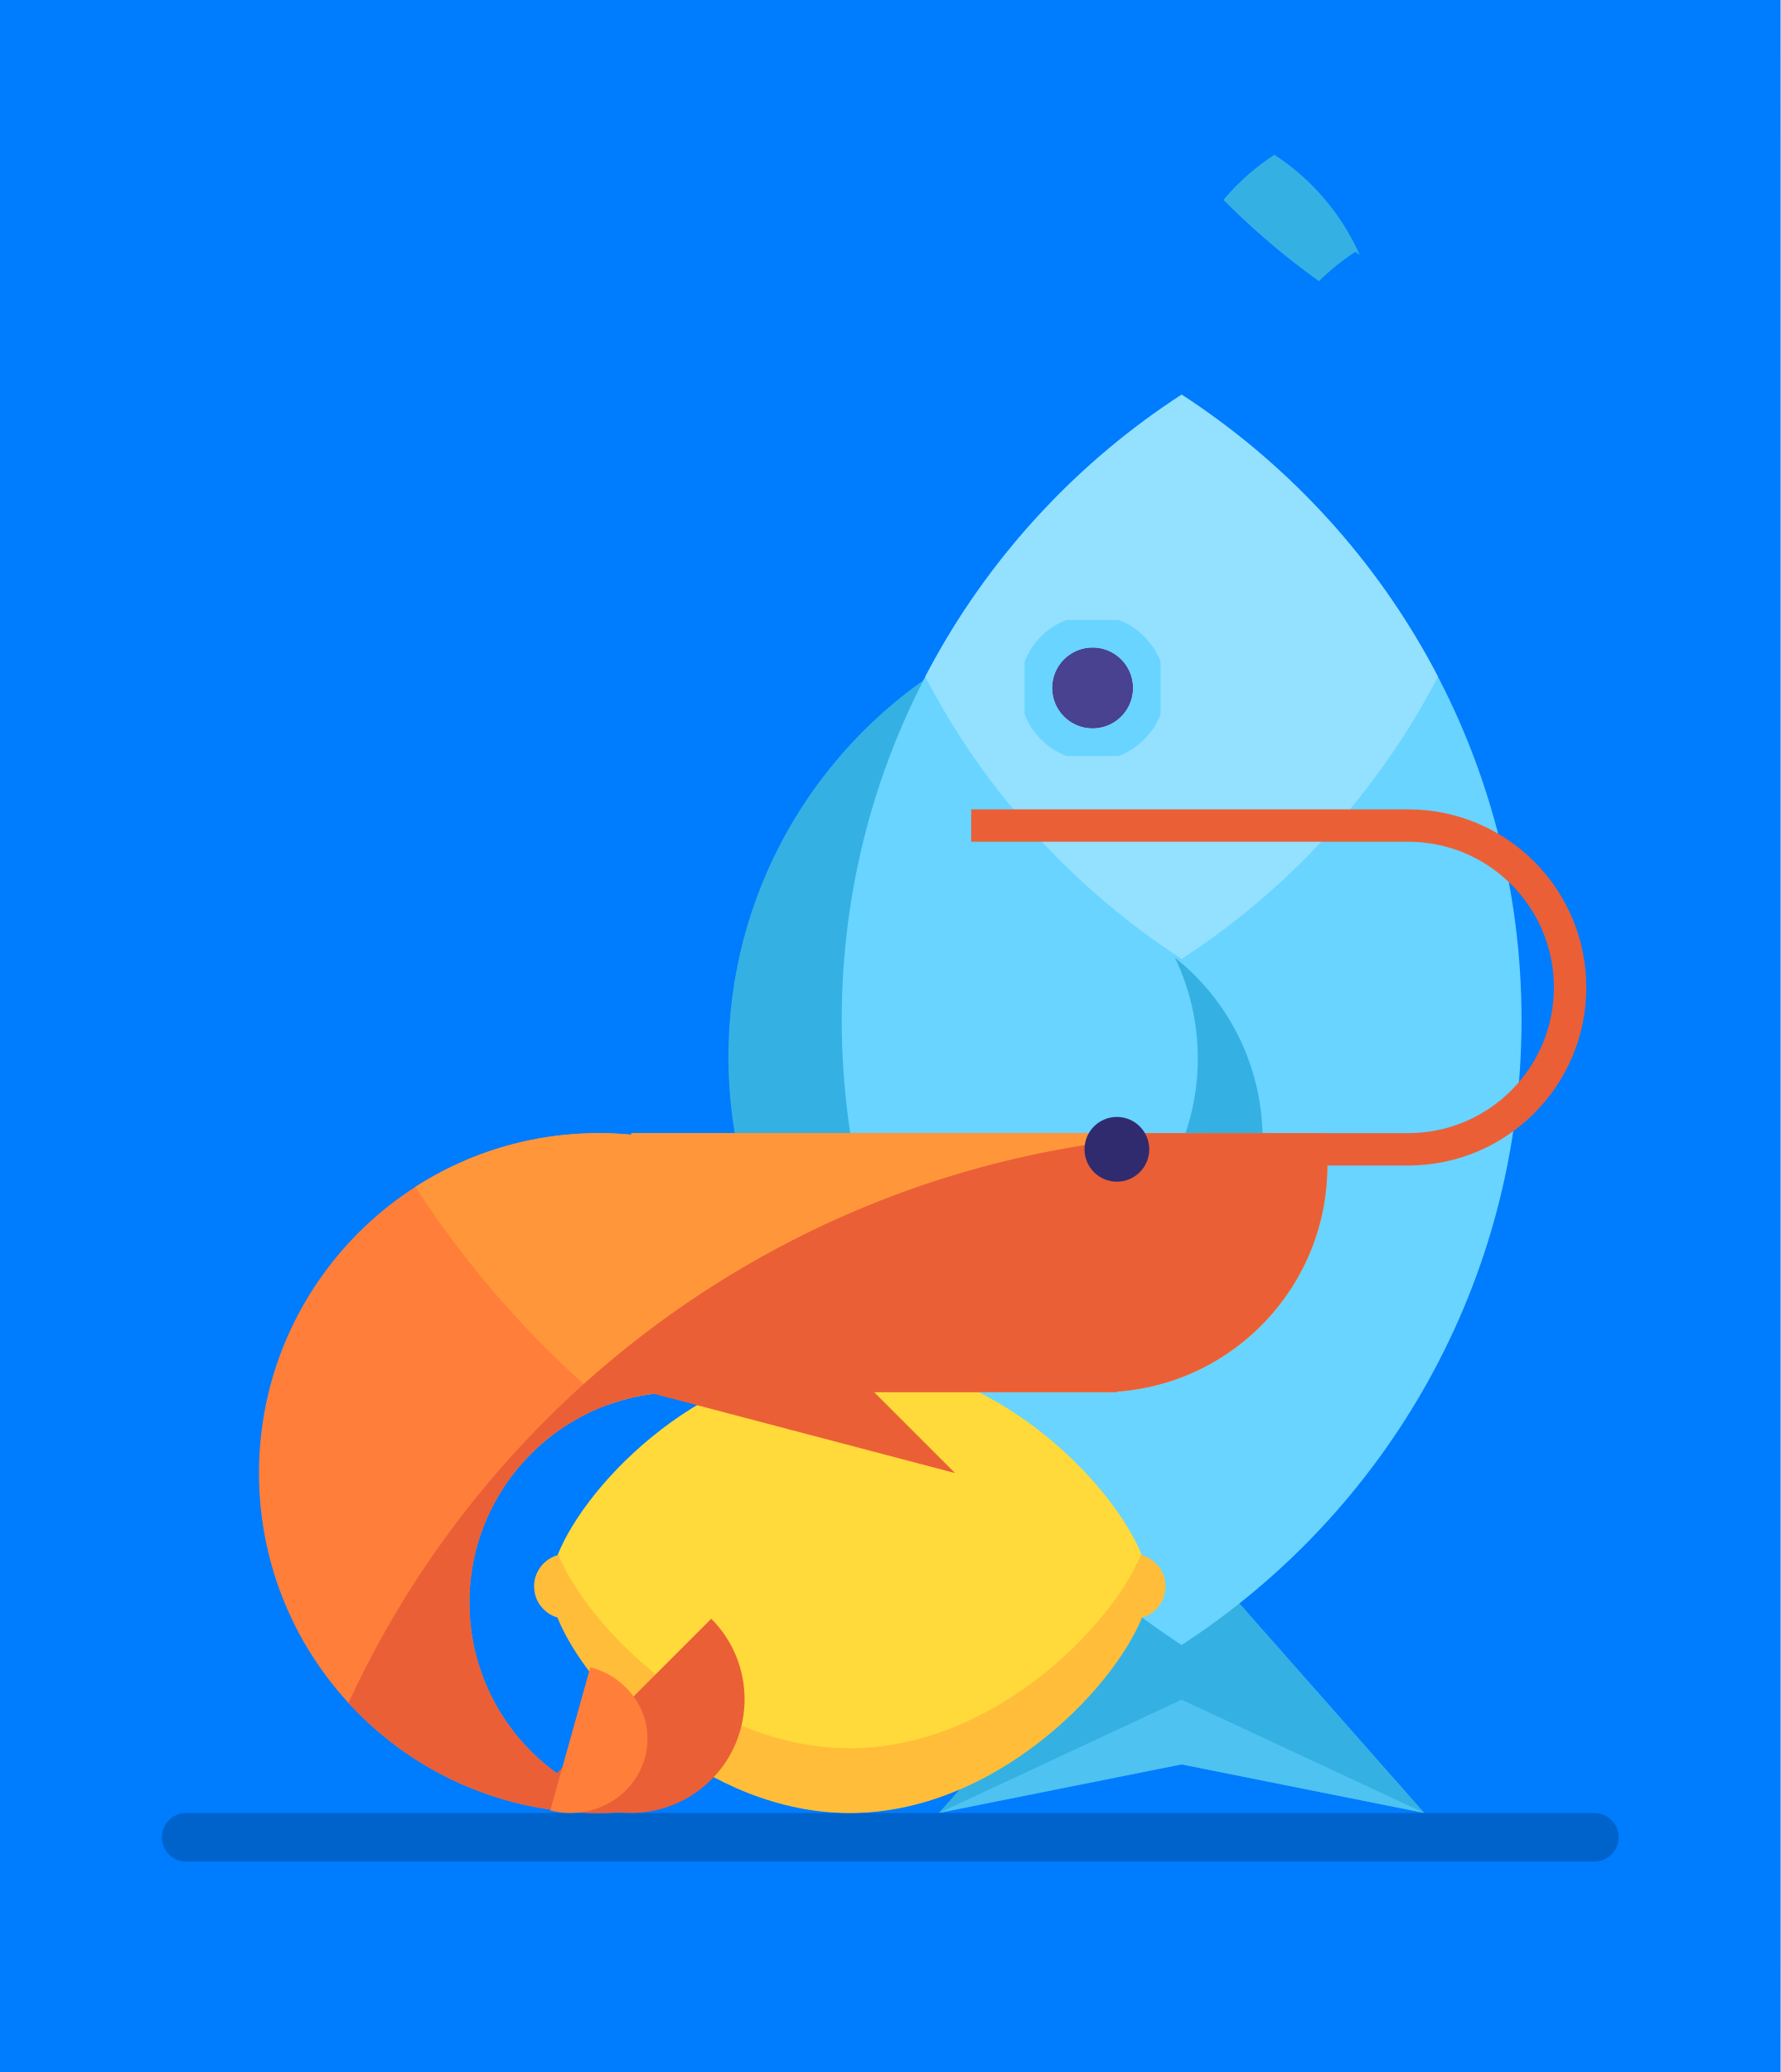
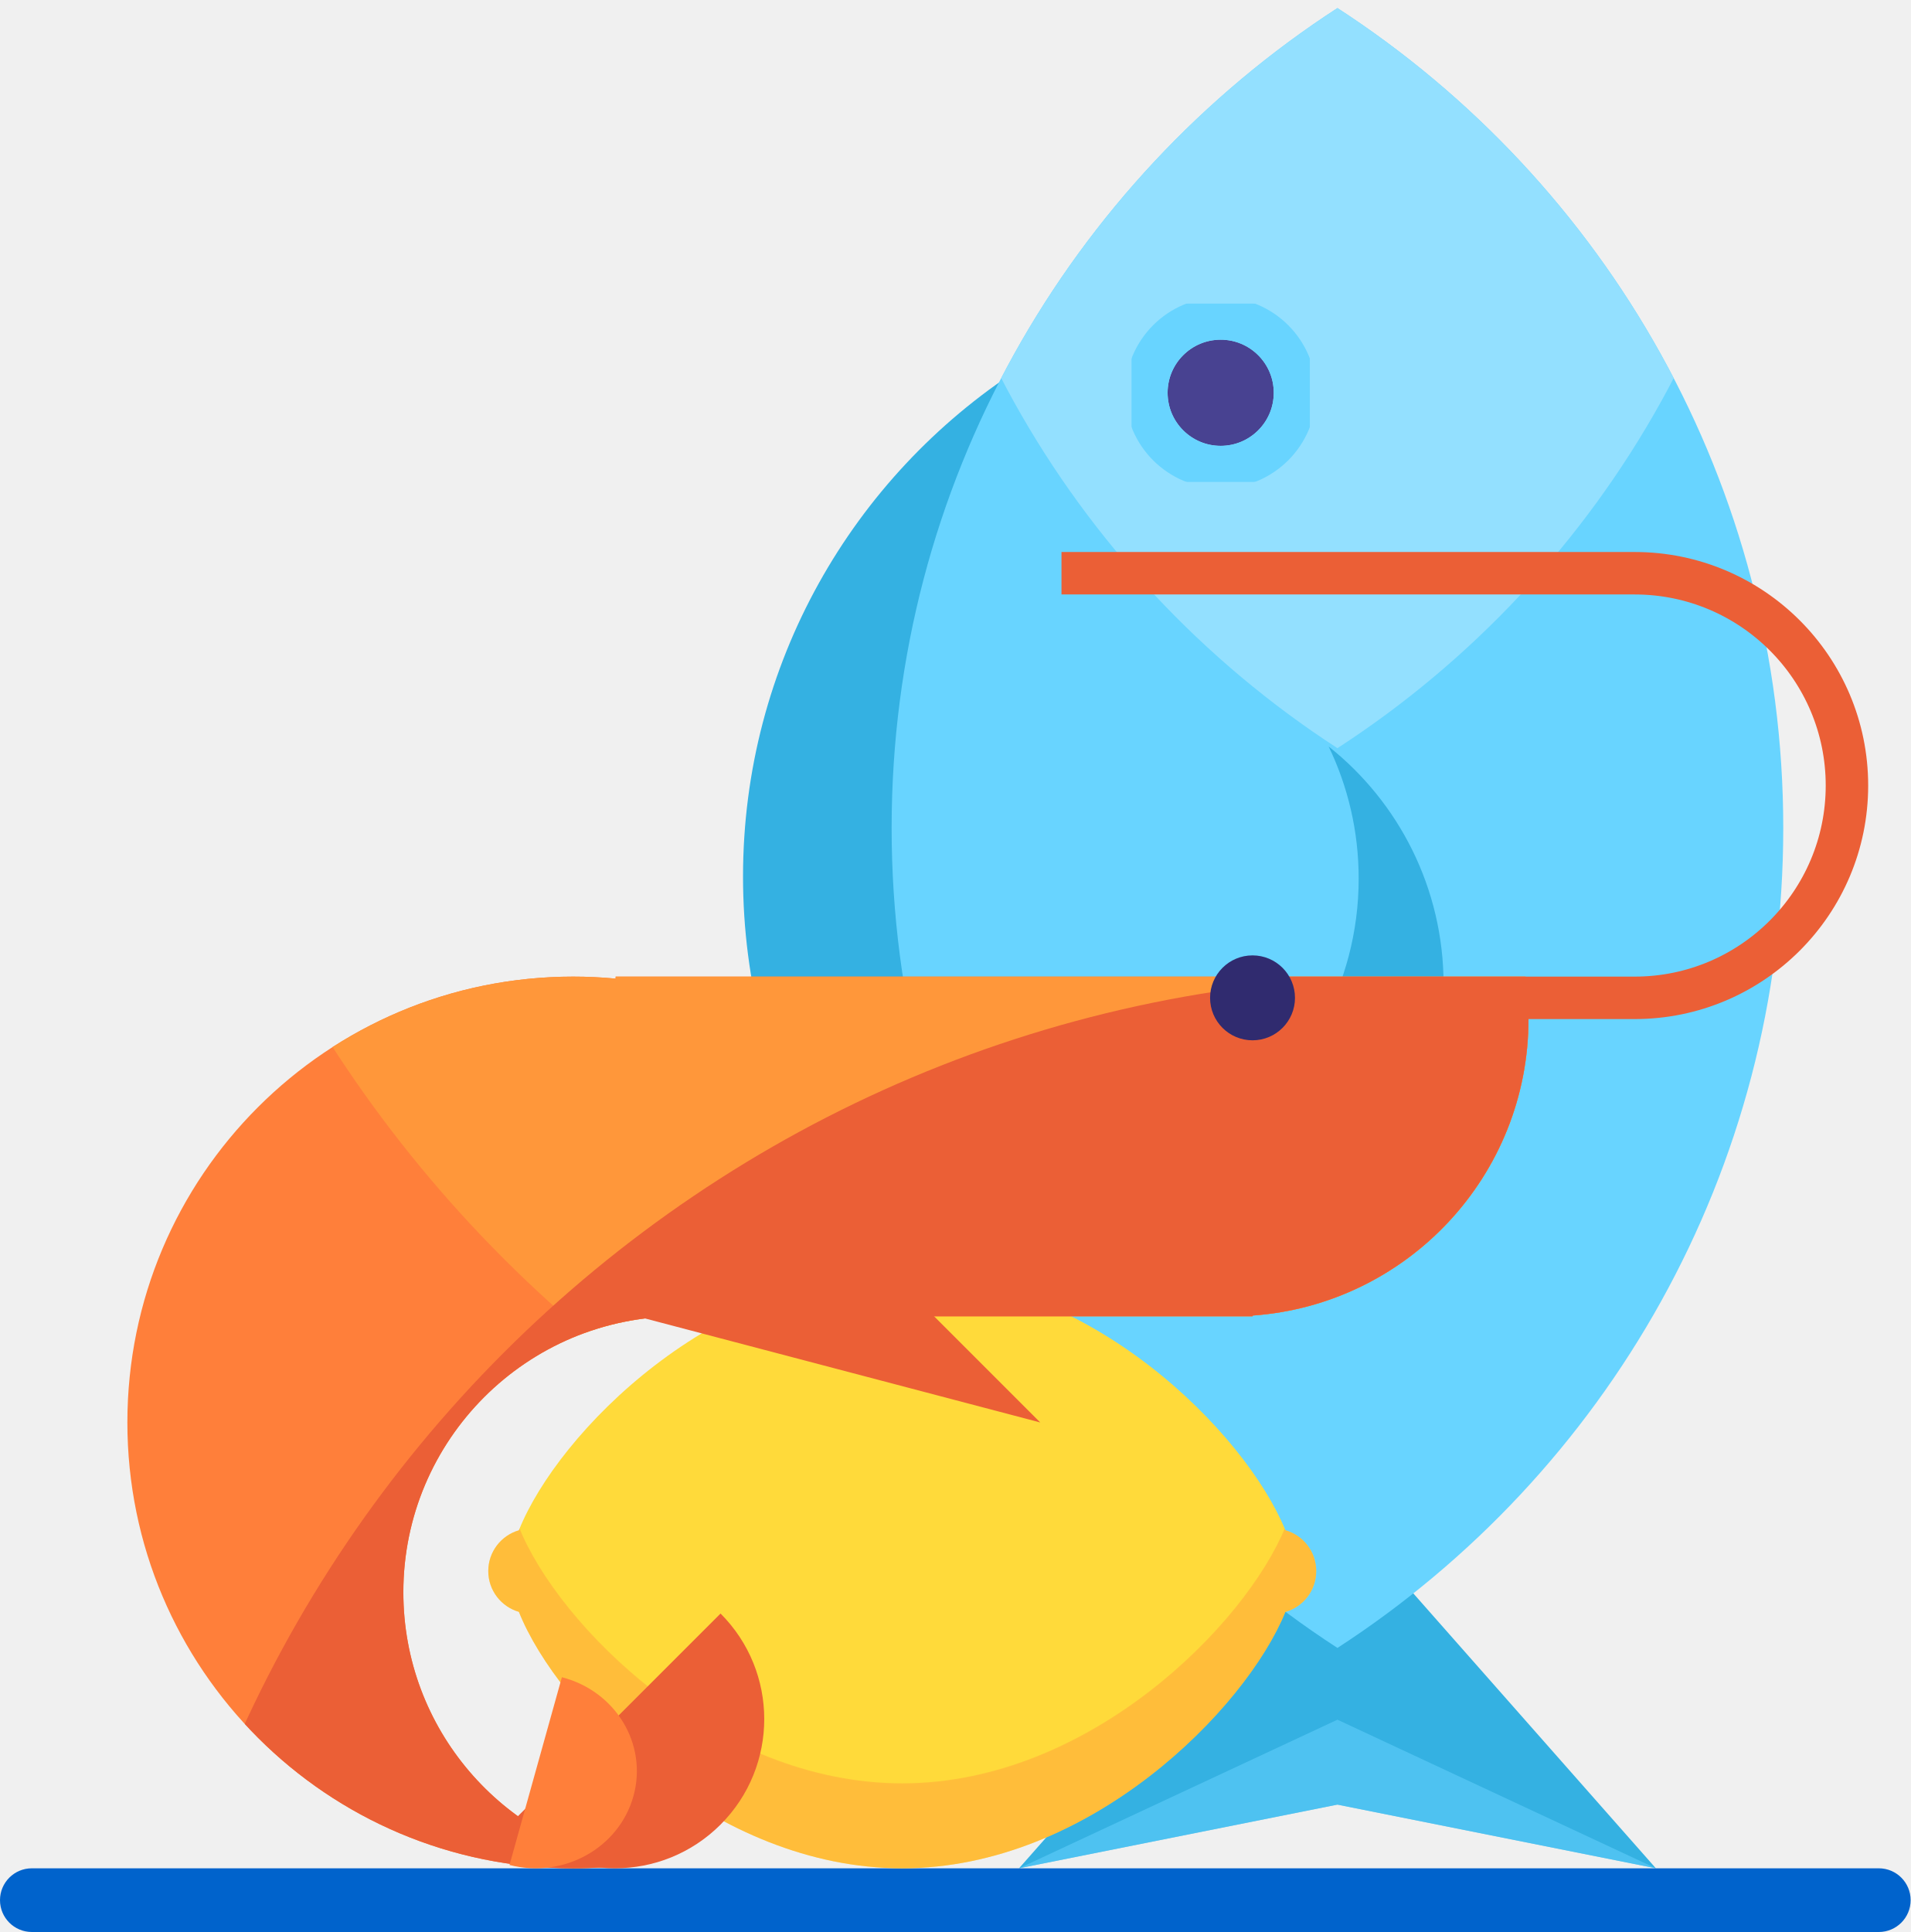
- <svg xmlns="http://www.w3.org/2000/svg" xmlns:xlink="http://www.w3.org/1999/xlink" width="110px" height="128px" viewBox="0 0 110 128" version="1.1">
+ <svg xmlns="http://www.w3.org/2000/svg" xmlns:xlink="http://www.w3.org/1999/xlink" width="90px" height="91px" viewBox="0 0 90 91" version="1.1">
  <defs>
-     <rect id="path-1" x="0" y="0" width="110" height="128" />
-     <filter x="-11.8%" y="-8.6%" width="123.6%" height="120.3%" filterUnits="objectBoundingBox" id="filter-3">
-       <feOffset dx="0" dy="2" in="SourceAlpha" result="shadowOffsetOuter1" />
-       <feGaussianBlur stdDeviation="4" in="shadowOffsetOuter1" result="shadowBlurOuter1" />
-       <feColorMatrix values="0 0 0 0 0   0 0 0 0 0   0 0 0 0 0  0 0 0 0.15 0" type="matrix" in="shadowBlurOuter1" />
-     </filter>
-     <path d="M21,77.62 C8.361,69.421 0,55.187 0,39 C0,22.813 8.361,8.579 21,0.38 C33.639,8.579 42,22.813 42,39 C42,55.187 33.639,69.421 21,77.62 Z" id="path-4" />
-     <circle id="path-6" cx="15.5" cy="18.5" r="2.5" />
-     <path d="M34.442,96.079 C36.283,91.467 43.669,84 52.5,84 C61.312,84 68.686,91.498 70.547,96.076 C71.386,96.313 72,97.085 72,98 C72,98.915 71.386,99.687 70.547,99.924 C68.686,104.502 61.312,112 52.5,112 C43.669,112 36.283,104.533 34.442,99.921 C33.609,99.679 33,98.911 33,98 C33,97.089 33.609,96.321 34.442,96.079 Z" id="path-7" />
-     <filter x="-5.1%" y="-7.1%" width="110.3%" height="114.3%" filterUnits="objectBoundingBox" id="filter-8">
+     <path d="M21,77.62 C8.361,69.421 0,55.187 0,39 C0,22.813 8.361,8.579 21,0.38 C33.639,8.579 42,22.813 42,39 C42,55.187 33.639,69.421 21,77.62 Z" id="path-1" />
+     <circle id="path-3" cx="15.5" cy="18.5" r="2.5" />
+     <path d="M34.442,96.079 C36.283,91.467 43.669,84 52.5,84 C61.312,84 68.686,91.498 70.547,96.076 C71.386,96.313 72,97.085 72,98 C72,98.915 71.386,99.687 70.547,99.924 C68.686,104.502 61.312,112 52.5,112 C43.669,112 36.283,104.533 34.442,99.921 C33.609,99.679 33,98.911 33,98 C33,97.089 33.609,96.321 34.442,96.079 Z" id="path-4" />
+     <filter x="-5.1%" y="-7.1%" width="110.3%" height="114.3%" filterUnits="objectBoundingBox" id="filter-5">
      <feOffset dx="0" dy="-4" in="SourceAlpha" result="shadowOffsetInner1" />
      <feComposite in="shadowOffsetInner1" in2="SourceAlpha" operator="arithmetic" k2="-1" k3="1" result="shadowInnerInner1" />
      <feColorMatrix values="0 0 0 0 1   0 0 0 0 0.592   0 0 0 0 0.227  0 0 0 0.434 0" type="matrix" in="shadowInnerInner1" />
    </filter>
-     <path d="M23.801,41.815 C22.885,41.937 21.95,42 21,42 C9.402,42 0,32.598 0,21 C0,9.402 9.402,3.55054274e-14 21,3.55054274e-14 C21.675,3.55054274e-14 22.342,0.032 23,0.094 L23,3.55054274e-14 L32.571,3.55054274e-14 L65.858,3.55054274e-14 C65.952,0.653 66,1.321 66,2 C66,9.392 60.271,15.446 53.011,15.964 L53,16 L41.701,16 L26,16 C18.82,16 13,21.82 13,29 C13,35.43 17.669,40.77 23.801,41.815 Z" id="path-9" />
+     <path d="M23.801,41.815 C22.885,41.937 21.95,42 21,42 C9.402,42 0,32.598 0,21 C0,9.402 9.402,3.55054274e-14 21,3.55054274e-14 C21.675,3.55054274e-14 22.342,0.032 23,0.094 L23,3.55054274e-14 L32.571,3.55054274e-14 L65.858,3.55054274e-14 C65.952,0.653 66,1.321 66,2 C66,9.392 60.271,15.446 53.011,15.964 L53,16 L41.701,16 L26,16 C18.82,16 13,21.82 13,29 C13,35.43 17.669,40.77 23.801,41.815 Z" id="path-6" />
  </defs>
  <g id="Page-1" stroke="none" stroke-width="1" fill="none" fill-rule="evenodd">
-     <g id="home" transform="translate(-672, -552)">
+     <g id="no-results" transform="translate(-682, -576)">
      <g id="catégories" transform="translate(428, 552)">
        <g id="item" transform="translate(244, 0)">
          <g id="illustration">
-             <mask id="mask-2" fill="white">
-               <use xlink:href="#path-1" />
-             </mask>
-             <g id="bg">
-               <use fill="black" fill-opacity="1" filter="url(#filter-3)" xlink:href="#path-1" />
-               <use fill="#007CFF" fill-rule="evenodd" xlink:href="#path-1" />
-             </g>
-             <g id="fish" mask="url(#mask-2)">
-               <g transform="translate(45, 24)">
-                 <path d="M28,71 L43,88 L13,88 L28,71 Z M28,85 L13,88 L43,88 L28,85 Z" id="fish" fill="#34B1E2" />
-                 <path d="M28,81 L43,88 L13,88 L28,81 Z M28,85 L13,88 L43,88 L28,85 Z" id="fish" fill-opacity="0.5" fill="#68D4FF" />
-                 <path d="M13,65.195 C5.176,60.12 0,51.308 0,41.288 C0,31.267 5.176,22.455 13,17.38 C20.824,22.455 26,31.267 26,41.288 C26,51.308 20.824,60.12 13,65.195 Z" id="fish" fill="#34B1E2" />
-                 <g id="body" stroke-width="1" fill="none" transform="translate(7, 0)">
-                   <mask id="mask-5" fill="white">
-                     <use xlink:href="#path-4" />
-                   </mask>
-                   <use id="fish" fill="#68D4FF" xlink:href="#path-4" />
-                   <path d="M20.586,35.162 C23.884,37.779 26,41.832 26,46.38 C26,51.41 23.412,55.833 19.5,58.38 C17.321,56.961 15.553,54.961 14.414,52.598 C14.763,52.875 15.126,53.136 15.5,53.38 C19.412,50.833 22,46.41 22,41.38 C22,39.151 21.492,37.042 20.586,35.162 Z" id="Combined-Shape" fill="#34B1E2" mask="url(#mask-5)" />
-                   <path d="M21,35.24 C8.361,27.041 0,12.807 0,-3.38 C0,-19.567 8.361,-33.802 21,-42 C33.639,-33.802 42,-19.567 42,-3.38 C42,12.807 33.639,27.041 21,35.24 Z" id="fish" fill="#93E0FF" mask="url(#mask-5)" />
-                   <path d="M25.77,-14.44 C29.531,-11.867 32,-7.533 32,-2.62 C32,2.41 29.412,6.833 25.5,9.38 C23.2,7.882 21.358,5.736 20.23,3.2 C20.319,3.261 20.409,3.321 20.5,3.38 C24.412,0.833 27,-3.59 27,-8.62 C27,-10.692 26.561,-12.662 25.77,-14.44 Z" id="Combined-Shape" fill="#34B1E2" mask="url(#mask-5)" transform="translate(26.11488, -2.529762) scale(-1, -1) translate(-26.11488, 2.529762) " />
-                   <g id="eye" mask="url(#mask-5)">
-                     <use fill="#484291" fill-rule="evenodd" xlink:href="#path-6" />
-                     <circle stroke="#68D4FF" stroke-width="2" cx="15.5" cy="18.5" r="3.5" />
-                   </g>
+             <g id="fish" transform="translate(45, 24)">
+               <path d="M28,71 L43,88 L13,88 L28,71 Z M28,85 L13,88 L43,88 L28,85 Z" fill="#34B1E2" />
+               <path d="M28,81 L43,88 L13,88 L28,81 Z M28,85 L13,88 L43,88 L28,85 Z" fill-opacity="0.5" fill="#68D4FF" />
+               <path d="M13,65.195 C5.176,60.12 0,51.308 0,41.288 C0,31.267 5.176,22.455 13,17.38 C20.824,22.455 26,31.267 26,41.288 C26,51.308 20.824,60.12 13,65.195 Z" fill="#34B1E2" />
+               <g id="body" transform="translate(7, 0)">
+                 <mask id="mask-2" fill="white">
+                   <use xlink:href="#path-1" />
+                 </mask>
+                 <use id="fish" fill="#68D4FF" xlink:href="#path-1" />
+                 <path d="M20.586,35.162 C23.884,37.779 26,41.832 26,46.38 C26,51.41 23.412,55.833 19.5,58.38 C17.321,56.961 15.553,54.961 14.414,52.598 C14.763,52.875 15.126,53.136 15.5,53.38 C19.412,50.833 22,46.41 22,41.38 C22,39.151 21.492,37.042 20.586,35.162 Z" id="Combined-Shape" fill="#34B1E2" mask="url(#mask-2)" />
+                 <path d="M21,35.24 C8.361,27.041 0,12.807 0,-3.38 C0,-19.567 8.361,-33.802 21,-42 C33.639,-33.802 42,-19.567 42,-3.38 C42,12.807 33.639,27.041 21,35.24 Z" id="fish" fill="#93E0FF" mask="url(#mask-2)" />
+                 <path d="M25.77,-14.44 C29.531,-11.867 32,-7.533 32,-2.62 C32,2.41 29.412,6.833 25.5,9.38 C23.2,7.882 21.358,5.736 20.23,3.2 C20.319,3.261 20.409,3.321 20.5,3.38 C24.412,0.833 27,-3.59 27,-8.62 C27,-10.692 26.561,-12.662 25.77,-14.44 Z" id="Combined-Shape" fill="#34B1E2" mask="url(#mask-2)" transform="translate(26.11488, -2.529762) scale(-1, -1) translate(-26.11488, 2.529762) " />
+                 <g id="eye" mask="url(#mask-2)">
+                   <use fill="#484291" fill-rule="evenodd" xlink:href="#path-3" />
+                   <circle stroke="#68D4FF" stroke-width="2" cx="15.5" cy="18.5" r="3.5" />
                </g>
              </g>
            </g>
-             <rect id="shadow" fill="#0063CC" mask="url(#mask-2)" x="10" y="112" width="90" height="3" rx="1.5" />
-             <g id="citrus" mask="url(#mask-2)">
-               <use fill="#FFDA3A" fill-rule="evenodd" xlink:href="#path-7" />
-               <use fill="black" fill-opacity="1" filter="url(#filter-8)" xlink:href="#path-7" />
+             <rect id="shadow" fill="#0063CC" x="10" y="112" width="90" height="3" rx="1.5" />
+             <g id="citrus">
+               <use fill="#FFDA3A" fill-rule="evenodd" xlink:href="#path-4" />
+               <use fill="black" fill-opacity="1" filter="url(#filter-5)" xlink:href="#path-4" />
            </g>
-             <g id="schrimp" mask="url(#mask-2)">
-               <g transform="translate(16, 51)">
-                 <g id="body" stroke="none" stroke-width="1" fill="none" fill-rule="evenodd" transform="translate(0, 19)">
-                   <mask id="mask-10" fill="white">
-                     <use xlink:href="#path-9" />
-                   </mask>
-                   <use fill="#FF7F3A" xlink:href="#path-9" />
-                   <circle id="skin" fill="#FF973A" mask="url(#mask-10)" cx="60.5" cy="-29.5" r="60.5" />
-                   <circle id="skin" fill="#EB5F36" mask="url(#mask-10)" cx="60.5" cy="60.5" r="60.5" />
-                 </g>
-                 <path d="M27.941,49 C30.686,51.745 30.686,56.196 27.941,58.941 C25.196,61.686 20.745,61.686 18,58.941 L27.941,49 L27.941,49 Z" id="body" stroke="none" fill="#EB5F36" fill-rule="evenodd" />
-                 <path d="M44.001,0 L70.999,0 C76.523,0 81,4.476 81,10 C81,15.523 76.519,20 70.999,20 L54.001,20" id="top" stroke="#EB5F36" stroke-width="2" fill="none" />
-                 <polygon id="leg" stroke="none" fill="#EB5F36" fill-rule="evenodd" points="24 35 35 32 43 40" />
-                 <path d="M20.467,52 C23.009,52.654 24.518,55.164 23.836,57.606 C23.155,60.048 20.542,61.497 18,60.843 L20.467,52 L20.467,52 L20.467,52 Z" id="body" stroke="none" fill="#FF7F3A" fill-rule="evenodd" />
-                 <circle id="eye" stroke="none" fill="#302B6F" fill-rule="evenodd" cx="53" cy="20" r="2" />
+             <g id="schrimp" transform="translate(16, 51)">
+               <g id="body" transform="translate(0, 19)">
+                 <mask id="mask-7" fill="white">
+                   <use xlink:href="#path-6" />
+                 </mask>
+                 <use fill="#FF7F3A" xlink:href="#path-6" />
+                 <circle id="skin" fill="#FF973A" mask="url(#mask-7)" cx="60.5" cy="-29.5" r="60.5" />
+                 <circle id="skin" fill="#EB5F36" mask="url(#mask-7)" cx="60.5" cy="60.5" r="60.5" />
              </g>
+               <path d="M27.941,49 C30.686,51.745 30.686,56.196 27.941,58.941 C25.196,61.686 20.745,61.686 18,58.941 L27.941,49 L27.941,49 Z" id="body" fill="#EB5F36" />
+               <path d="M44.001,0 L70.999,0 C76.523,0 81,4.476 81,10 C81,15.523 76.519,20 70.999,20 L54.001,20" id="top" stroke="#EB5F36" stroke-width="2" />
+               <polygon id="leg" fill="#EB5F36" points="24 35 35 32 43 40" />
+               <path d="M20.467,52 C23.009,52.654 24.518,55.164 23.836,57.606 C23.155,60.048 20.542,61.497 18,60.843 L20.467,52 L20.467,52 L20.467,52 Z" id="body" fill="#FF7F3A" />
+               <circle id="eye" fill="#302B6F" cx="53" cy="20" r="2" />
            </g>
          </g>
        </g>
      </g>
    </g>
  </g>
</svg>
